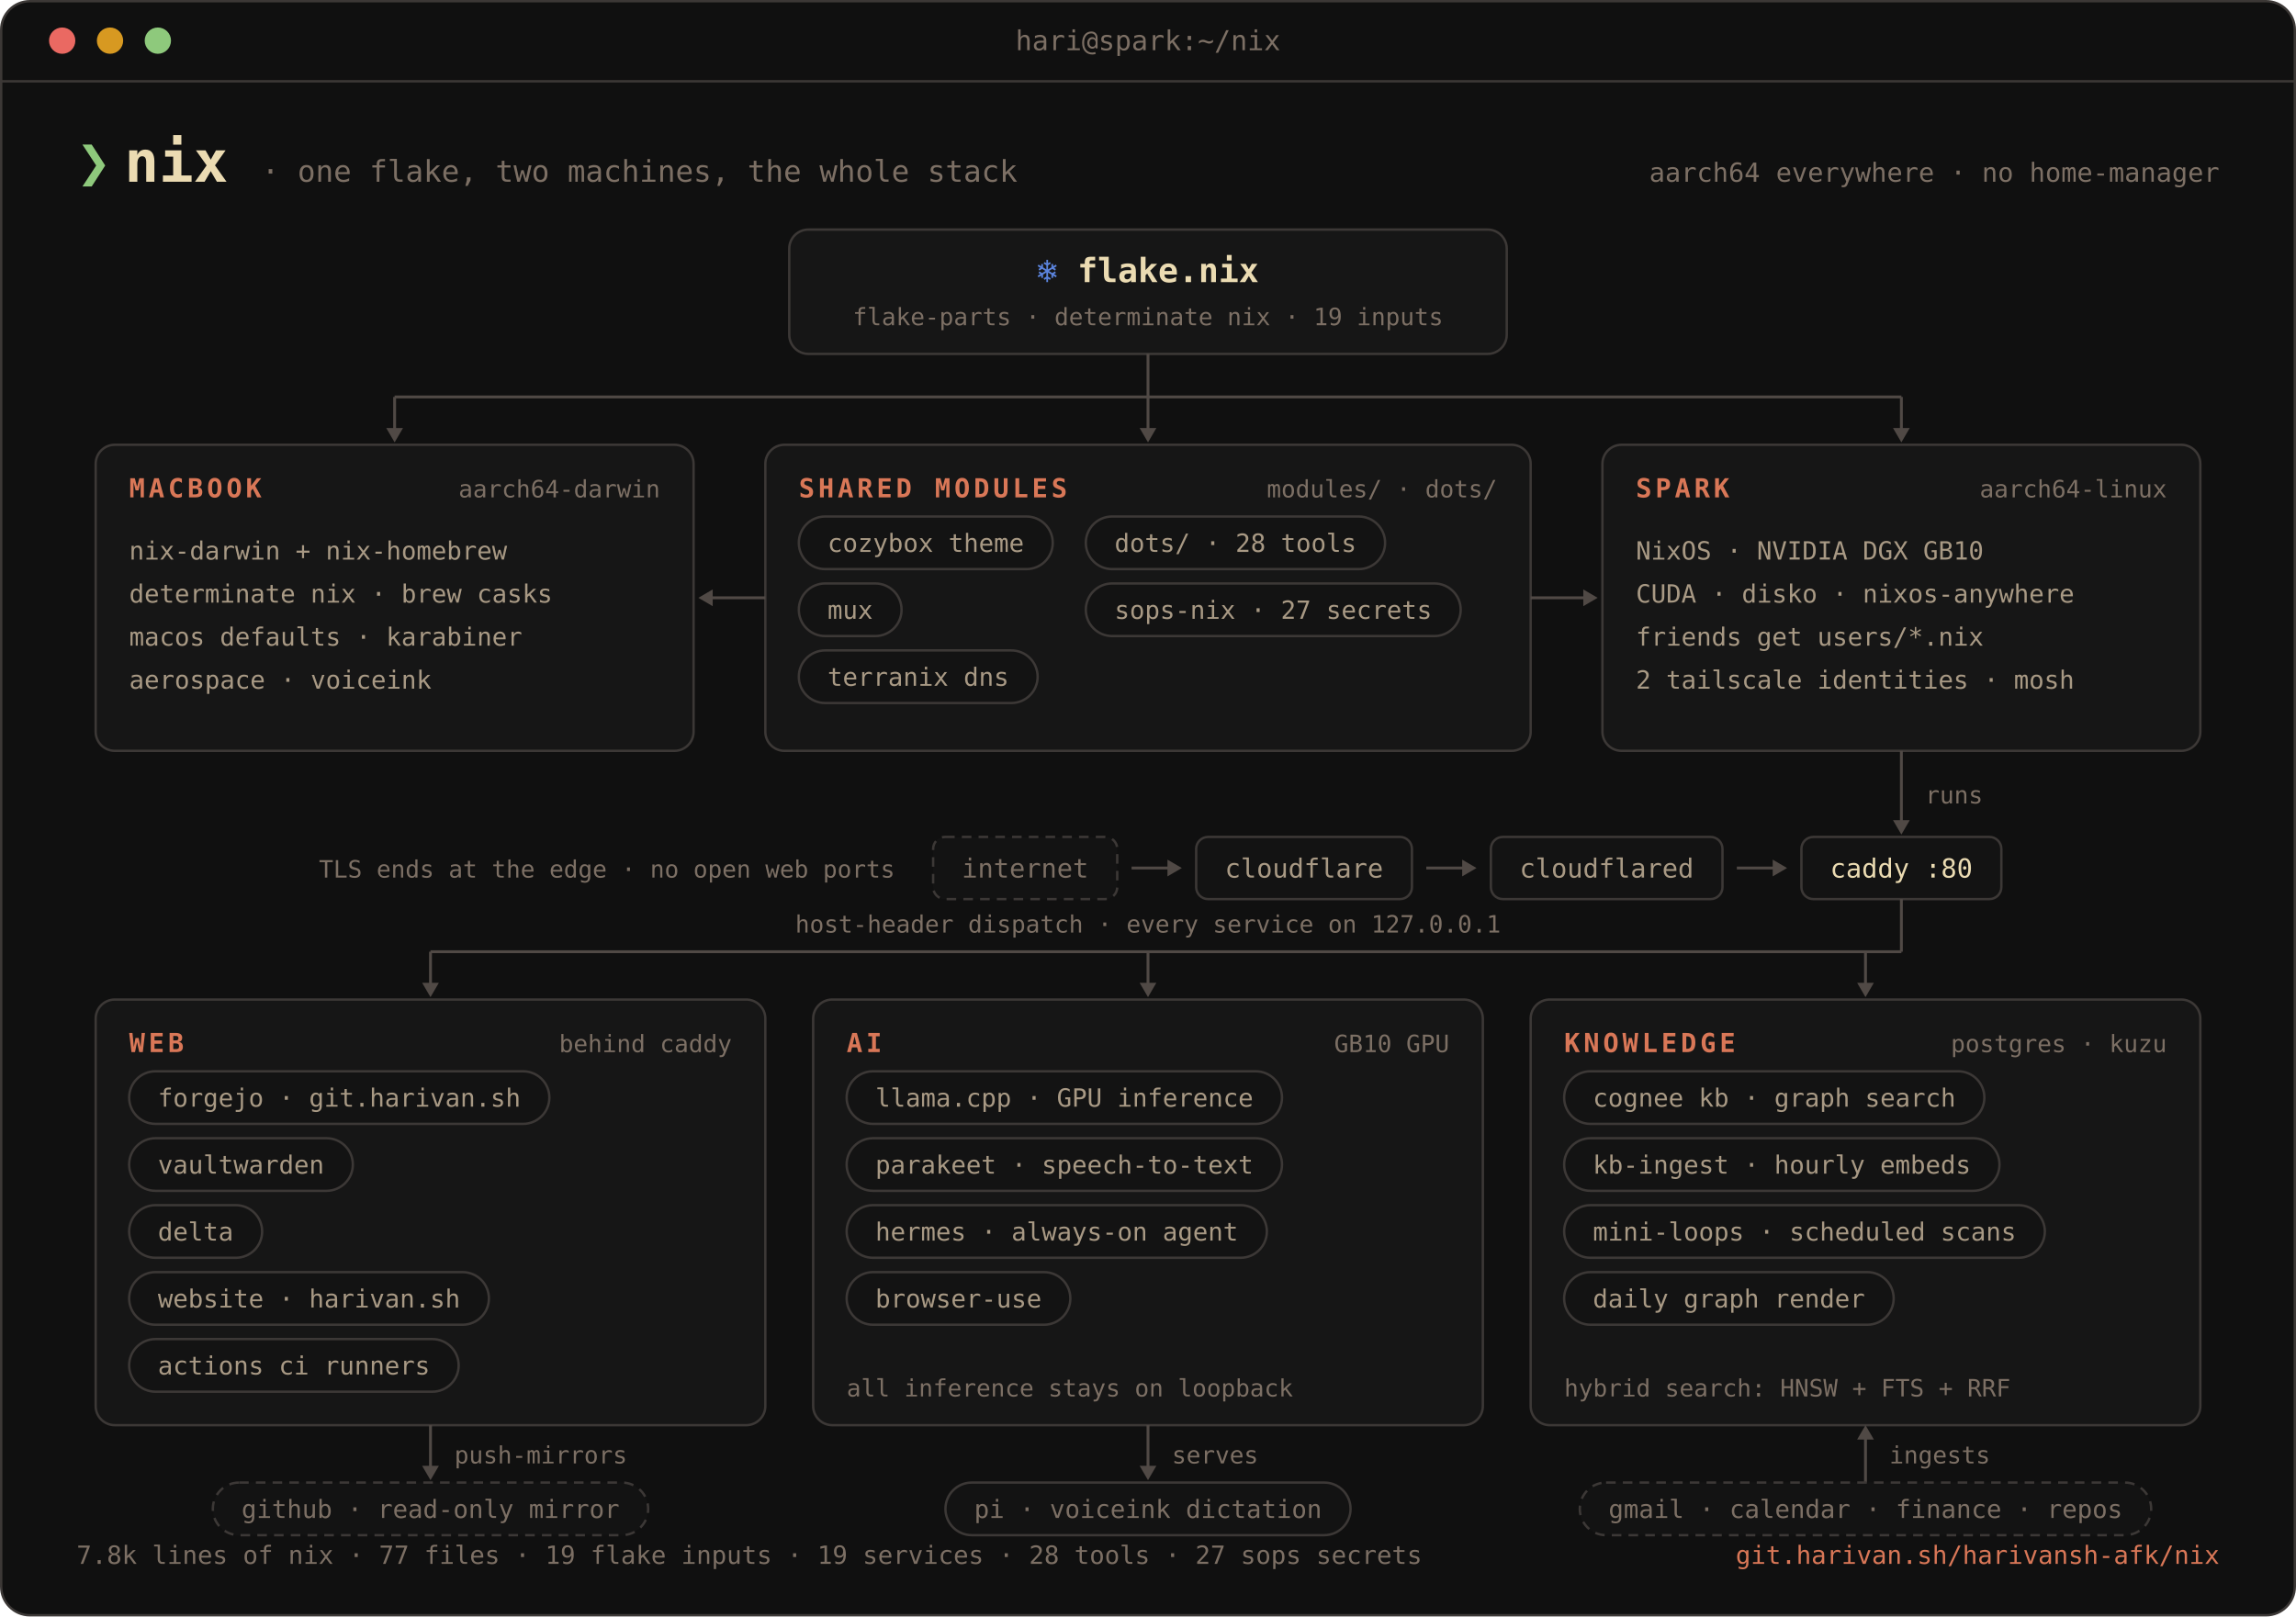
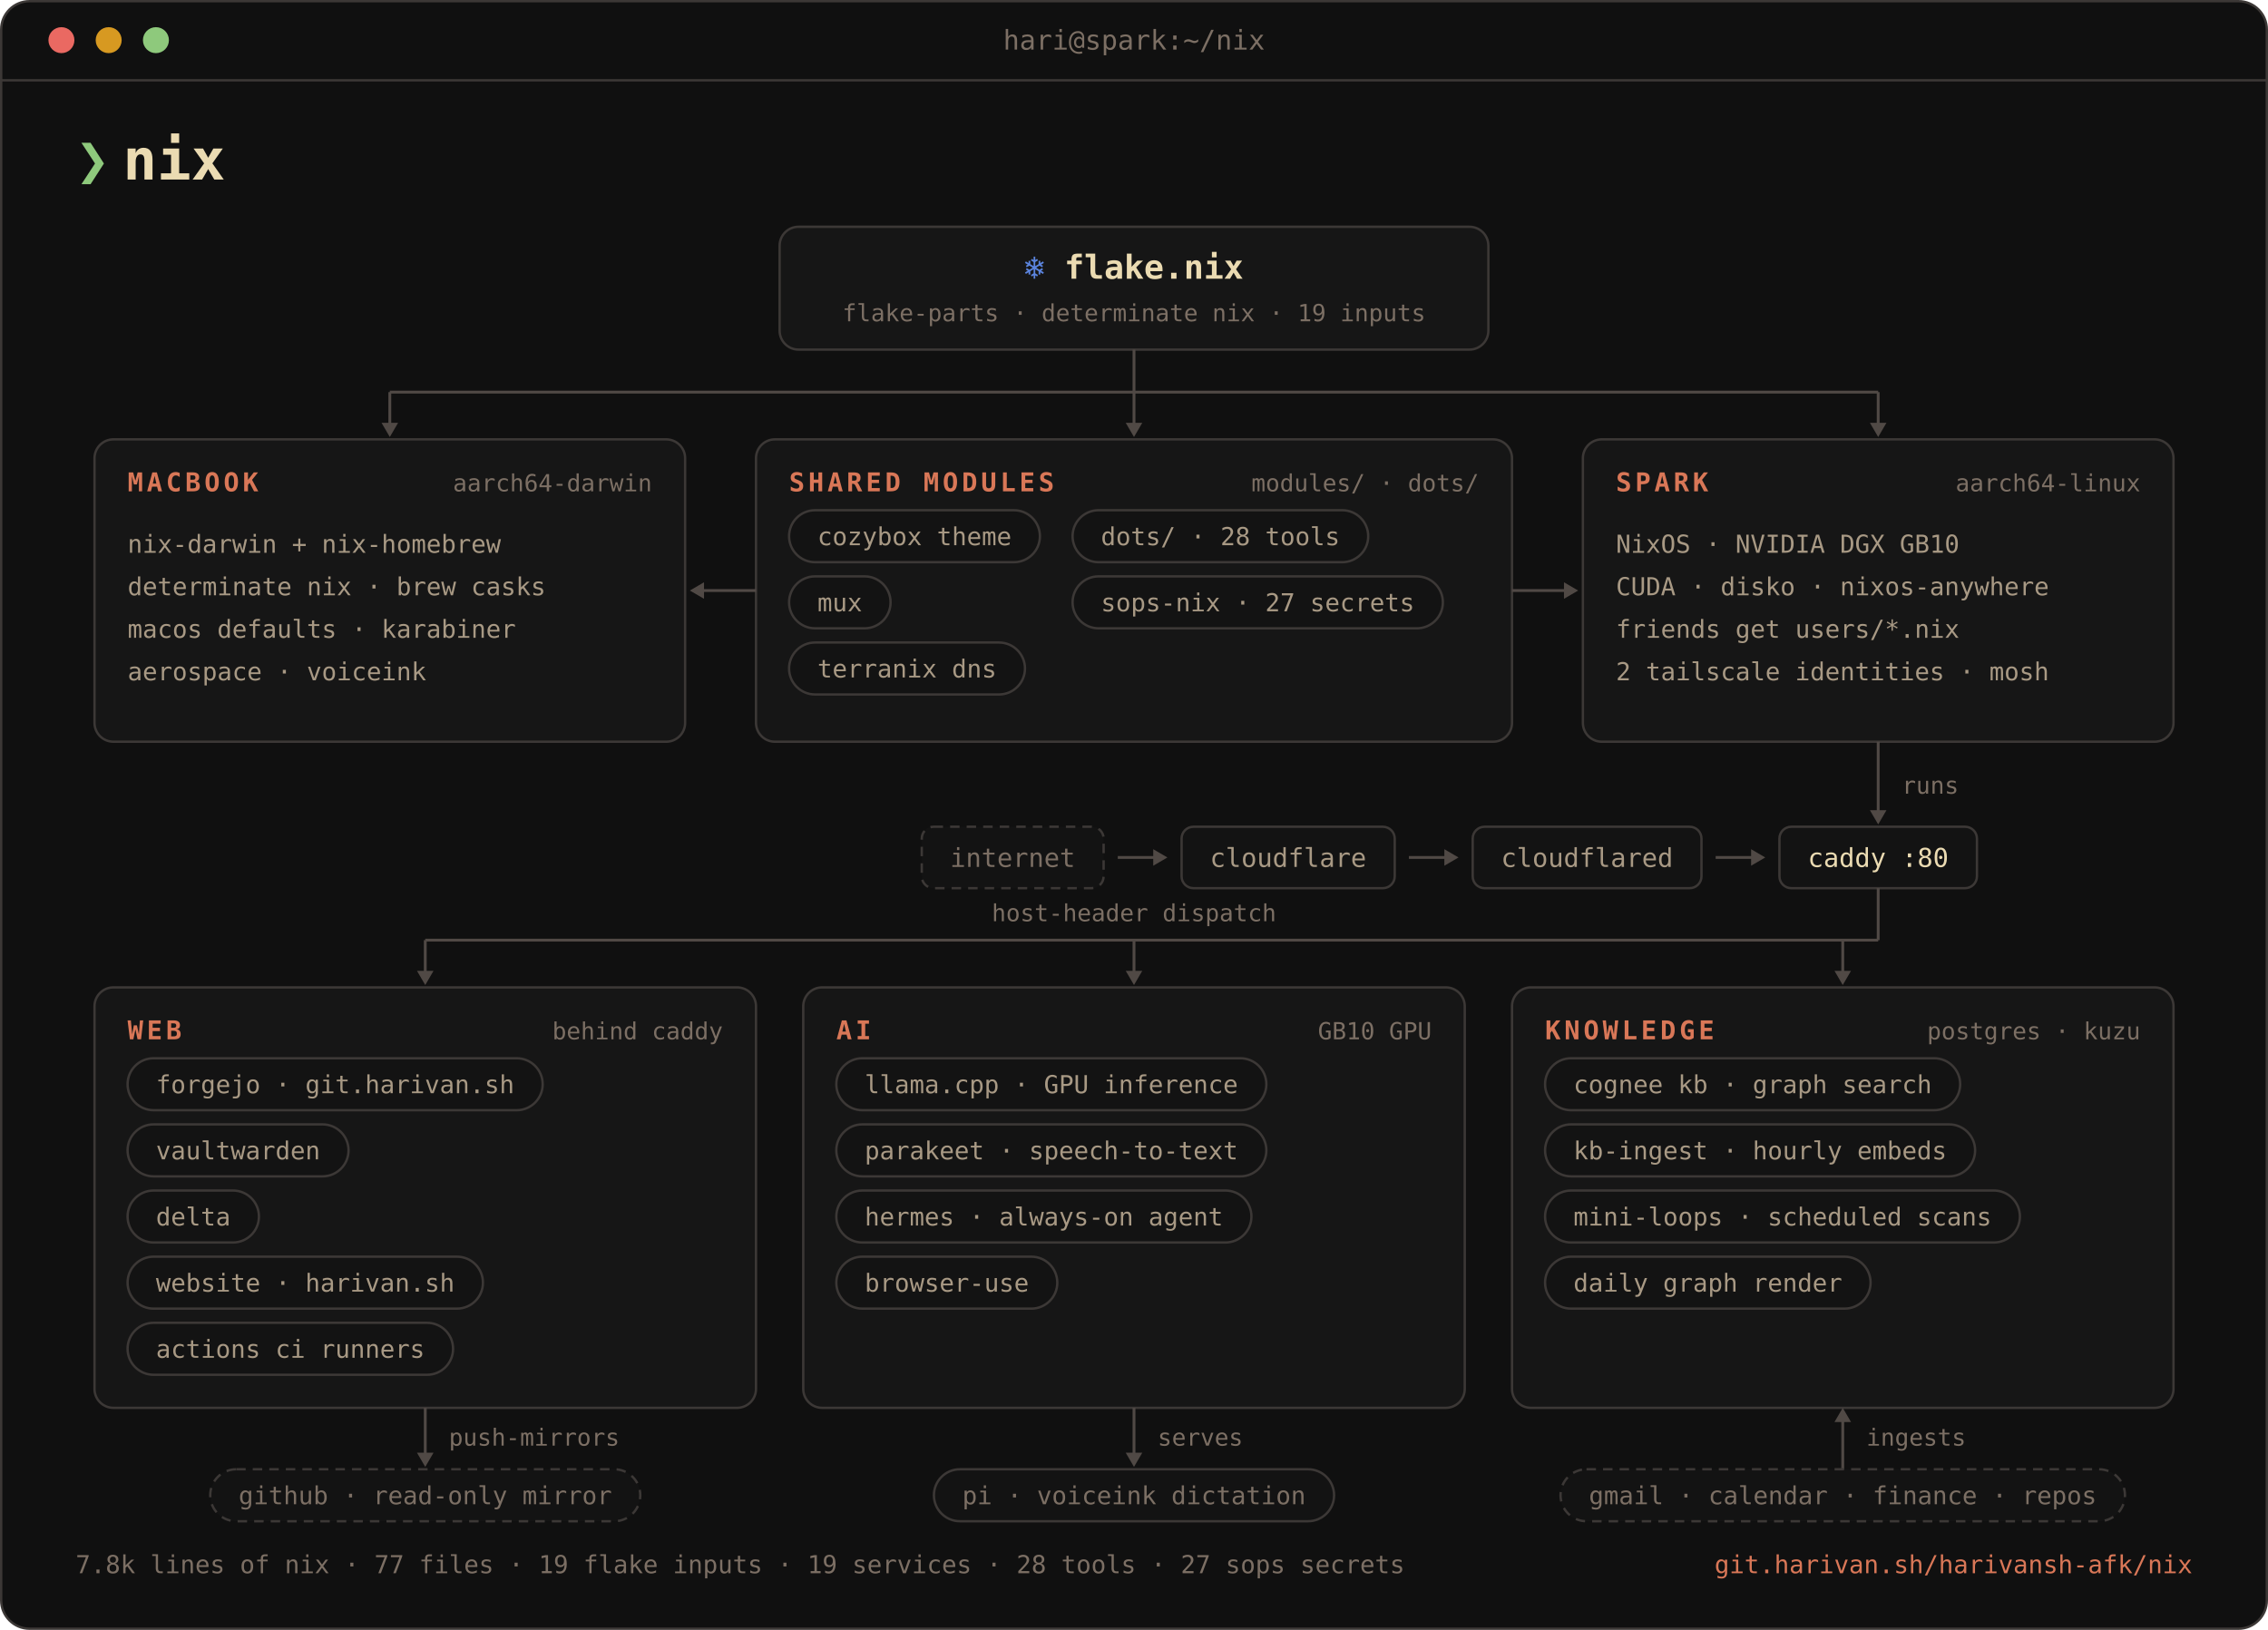
- <svg xmlns="http://www.w3.org/2000/svg" viewBox="0 0 960 676" width="960" height="676" role="img" aria-label="Flowchart of the nix config: one flake feeding a nix-darwin macbook, shared modules, and a NixOS DGX Spark; the edge chain dispatches into web, ai, and knowledge service clusters">
-   <rect x="0.5" y="0.5" width="959" height="675" rx="12" fill="#101010" stroke="#3c3836" stroke-width="1" />
+ <svg xmlns="http://www.w3.org/2000/svg" viewBox="0 0 960 690" width="960" height="690" role="img" aria-label="Flowchart of the nix config: one flake feeding a nix-darwin macbook, shared modules, and a NixOS DGX Spark; the edge chain dispatches into web, ai, and knowledge service clusters">
+   <rect x="0.5" y="0.5" width="959" height="689" rx="12" fill="#101010" stroke="#3c3836" stroke-width="1" />
  <line x1="0" y1="34" x2="960" y2="34" stroke="#3c3836" stroke-width="1" />
  <circle cx="26" cy="17" r="5.5" fill="#ea6962" />
  <circle cx="46" cy="17" r="5.5" fill="#d79921" />
  <circle cx="66" cy="17" r="5.5" fill="#8ec97c" />
  <text x="480" y="21" font-family="ui-monospace,'SF Mono',Menlo,Consolas,'DejaVu Sans Mono',monospace" font-size="11.5" fill="#7c6f64" font-weight="normal" text-anchor="middle">hari@spark:~/nix</text>
  <text x="32" y="76" font-family="ui-monospace,'SF Mono',Menlo,Consolas,'DejaVu Sans Mono',monospace" font-size="24" fill="#8ec97c" font-weight="bold" text-anchor="start">❯</text>
  <text x="52" y="76" font-family="ui-monospace,'SF Mono',Menlo,Consolas,'DejaVu Sans Mono',monospace" font-size="24" fill="#ebdbb2" font-weight="bold" text-anchor="start">nix</text>
-   <text x="109.344" y="76" font-family="ui-monospace,'SF Mono',Menlo,Consolas,'DejaVu Sans Mono',monospace" font-size="12.5" fill="#7c6f64" font-weight="normal" text-anchor="start">· one flake, two machines, the whole stack</text>
-   <text x="928" y="76" font-family="ui-monospace,'SF Mono',Menlo,Consolas,'DejaVu Sans Mono',monospace" font-size="11" fill="#7c6f64" font-weight="normal" text-anchor="end">aarch64 everywhere · no home-manager</text>
  <rect x="330" y="96" width="300" height="52" rx="8" fill="#161616" stroke="#3c3836" stroke-width="1" />
  <text x="433.646" y="118" font-family="ui-monospace,'SF Mono',Menlo,Consolas,'DejaVu Sans Mono',monospace" font-size="14" fill="#5b84de" font-weight="bold" text-anchor="start">❄</text>
  <text x="450.502" y="118" font-family="ui-monospace,'SF Mono',Menlo,Consolas,'DejaVu Sans Mono',monospace" font-size="14" fill="#ebdbb2" font-weight="bold" text-anchor="start">flake.nix</text>
  <text x="480" y="136" font-family="ui-monospace,'SF Mono',Menlo,Consolas,'DejaVu Sans Mono',monospace" font-size="10" fill="#7c6f64" font-weight="normal" text-anchor="middle">flake-parts · determinate nix · 19 inputs</text>
  <line x1="480" y1="148" x2="480" y2="166" stroke="#504945" stroke-width="1.2" />
  <line x1="165" y1="166" x2="795" y2="166" stroke="#504945" stroke-width="1.2" />
  <line x1="165" y1="166" x2="165" y2="180" stroke="#504945" stroke-width="1.2" />
  <path d="M 161.5 179 L 168.5 179 L 165 185 Z" fill="#504945" />
  <line x1="480" y1="166" x2="480" y2="180" stroke="#504945" stroke-width="1.2" />
  <path d="M 476.5 179 L 483.5 179 L 480 185 Z" fill="#504945" />
  <line x1="795" y1="166" x2="795" y2="180" stroke="#504945" stroke-width="1.2" />
  <path d="M 791.5 179 L 798.5 179 L 795 185 Z" fill="#504945" />
  <rect x="40" y="186" width="250" height="128" rx="8" fill="#161616" stroke="#3c3836" stroke-width="1" />
  <text x="54" y="208" font-family="ui-monospace,'SF Mono',Menlo,Consolas,'DejaVu Sans Mono',monospace" font-size="11" fill="#d97757" font-weight="bold" text-anchor="start" letter-spacing="1.5">MACBOOK</text>
  <text x="276" y="208" font-family="ui-monospace,'SF Mono',Menlo,Consolas,'DejaVu Sans Mono',monospace" font-size="10" fill="#7c6f64" font-weight="normal" text-anchor="end">aarch64-darwin</text>
  <text x="54" y="234" font-family="ui-monospace,'SF Mono',Menlo,Consolas,'DejaVu Sans Mono',monospace" font-size="10.5" fill="#a89984" font-weight="normal" text-anchor="start">nix-darwin + nix-homebrew</text>
  <text x="54" y="252" font-family="ui-monospace,'SF Mono',Menlo,Consolas,'DejaVu Sans Mono',monospace" font-size="10.5" fill="#a89984" font-weight="normal" text-anchor="start">determinate nix · brew casks</text>
  <text x="54" y="270" font-family="ui-monospace,'SF Mono',Menlo,Consolas,'DejaVu Sans Mono',monospace" font-size="10.5" fill="#a89984" font-weight="normal" text-anchor="start">macos defaults · karabiner</text>
  <text x="54" y="288" font-family="ui-monospace,'SF Mono',Menlo,Consolas,'DejaVu Sans Mono',monospace" font-size="10.5" fill="#a89984" font-weight="normal" text-anchor="start">aerospace · voiceink</text>
  <rect x="320" y="186" width="320" height="128" rx="8" fill="#161616" stroke="#3c3836" stroke-width="1" />
  <text x="334" y="208" font-family="ui-monospace,'SF Mono',Menlo,Consolas,'DejaVu Sans Mono',monospace" font-size="11" fill="#d97757" font-weight="bold" text-anchor="start" letter-spacing="1.5">SHARED MODULES</text>
  <text x="626" y="208" font-family="ui-monospace,'SF Mono',Menlo,Consolas,'DejaVu Sans Mono',monospace" font-size="10" fill="#7c6f64" font-weight="normal" text-anchor="end">modules/ · dots/</text>
  <rect x="334" y="216" width="106.173" height="22" rx="11.0" fill="#131313" stroke="#3c3836" stroke-width="1" />
  <text x="346" y="230.8" font-family="ui-monospace,'SF Mono',Menlo,Consolas,'DejaVu Sans Mono',monospace" font-size="10.5" fill="#a89984" font-weight="normal" text-anchor="start">cozybox theme</text>
  <rect x="454" y="216" width="125.136" height="22" rx="11.0" fill="#131313" stroke="#3c3836" stroke-width="1" />
  <text x="466" y="230.8" font-family="ui-monospace,'SF Mono',Menlo,Consolas,'DejaVu Sans Mono',monospace" font-size="10.5" fill="#a89984" font-weight="normal" text-anchor="start">dots/ · 28 tools</text>
  <rect x="334" y="244" width="42.963" height="22" rx="11.0" fill="#131313" stroke="#3c3836" stroke-width="1" />
  <text x="346" y="258.8" font-family="ui-monospace,'SF Mono',Menlo,Consolas,'DejaVu Sans Mono',monospace" font-size="10.5" fill="#a89984" font-weight="normal" text-anchor="start">mux</text>
  <rect x="454" y="244" width="156.741" height="22" rx="11.0" fill="#131313" stroke="#3c3836" stroke-width="1" />
  <text x="466" y="258.8" font-family="ui-monospace,'SF Mono',Menlo,Consolas,'DejaVu Sans Mono',monospace" font-size="10.5" fill="#a89984" font-weight="normal" text-anchor="start">sops-nix · 27 secrets</text>
  <rect x="334" y="272" width="99.852" height="22" rx="11.0" fill="#131313" stroke="#3c3836" stroke-width="1" />
  <text x="346" y="286.8" font-family="ui-monospace,'SF Mono',Menlo,Consolas,'DejaVu Sans Mono',monospace" font-size="10.5" fill="#a89984" font-weight="normal" text-anchor="start">terranix dns</text>
  <rect x="670" y="186" width="250" height="128" rx="8" fill="#161616" stroke="#3c3836" stroke-width="1" />
  <text x="684" y="208" font-family="ui-monospace,'SF Mono',Menlo,Consolas,'DejaVu Sans Mono',monospace" font-size="11" fill="#d97757" font-weight="bold" text-anchor="start" letter-spacing="1.5">SPARK</text>
  <text x="906" y="208" font-family="ui-monospace,'SF Mono',Menlo,Consolas,'DejaVu Sans Mono',monospace" font-size="10" fill="#7c6f64" font-weight="normal" text-anchor="end">aarch64-linux</text>
  <text x="684" y="234" font-family="ui-monospace,'SF Mono',Menlo,Consolas,'DejaVu Sans Mono',monospace" font-size="10.5" fill="#a89984" font-weight="normal" text-anchor="start">NixOS · NVIDIA DGX GB10</text>
  <text x="684" y="252" font-family="ui-monospace,'SF Mono',Menlo,Consolas,'DejaVu Sans Mono',monospace" font-size="10.5" fill="#a89984" font-weight="normal" text-anchor="start">CUDA · disko · nixos-anywhere</text>
  <text x="684" y="270" font-family="ui-monospace,'SF Mono',Menlo,Consolas,'DejaVu Sans Mono',monospace" font-size="10.5" fill="#a89984" font-weight="normal" text-anchor="start">friends get users/*.nix</text>
  <text x="684" y="288" font-family="ui-monospace,'SF Mono',Menlo,Consolas,'DejaVu Sans Mono',monospace" font-size="10.5" fill="#a89984" font-weight="normal" text-anchor="start">2 tailscale identities · mosh</text>
  <line x1="320" y1="250" x2="297" y2="250" stroke="#504945" stroke-width="1.2" />
  <path d="M 298 246.5 L 292 250 L 298 253.5 Z" fill="#504945" />
  <line x1="640" y1="250" x2="663" y2="250" stroke="#504945" stroke-width="1.2" />
  <path d="M 662 246.5 L 668 250 L 662 253.5 Z" fill="#504945" />
  <line x1="795" y1="314" x2="795" y2="344" stroke="#504945" stroke-width="1.2" />
  <path d="M 791.5 343 L 798.5 343 L 795 349 Z" fill="#504945" />
  <text x="805" y="336" font-family="ui-monospace,'SF Mono',Menlo,Consolas,'DejaVu Sans Mono',monospace" font-size="10" fill="#7c6f64" font-weight="normal" text-anchor="start">runs</text>
  <rect x="390.163" y="350" width="76.976" height="26" rx="5" fill="#131313" stroke="#3c3836" stroke-width="1" stroke-dasharray="4 3" />
  <text x="428.651" y="367" font-family="ui-monospace,'SF Mono',Menlo,Consolas,'DejaVu Sans Mono',monospace" font-size="11" fill="#7c6f64" font-weight="normal" text-anchor="middle">internet</text>
  <line x1="473.139" y1="363" x2="489.139" y2="363" stroke="#504945" stroke-width="1.2" />
  <path d="M 488.139 359.5 L 494.139 363 L 488.139 366.5 Z" fill="#504945" />
  <rect x="500.139" y="350" width="90.22" height="26" rx="5" fill="#131313" stroke="#3c3836" stroke-width="1" />
  <text x="545.249" y="367" font-family="ui-monospace,'SF Mono',Menlo,Consolas,'DejaVu Sans Mono',monospace" font-size="11" fill="#a89984" font-weight="normal" text-anchor="middle">cloudflare</text>
  <line x1="596.359" y1="363" x2="612.359" y2="363" stroke="#504945" stroke-width="1.2" />
  <path d="M 611.359 359.5 L 617.359 363 L 611.359 366.5 Z" fill="#504945" />
  <rect x="623.359" y="350" width="96.842" height="26" rx="5" fill="#131313" stroke="#3c3836" stroke-width="1" />
  <text x="671.78" y="367" font-family="ui-monospace,'SF Mono',Menlo,Consolas,'DejaVu Sans Mono',monospace" font-size="11" fill="#a89984" font-weight="normal" text-anchor="middle">cloudflared</text>
  <line x1="726.201" y1="363" x2="742.201" y2="363" stroke="#504945" stroke-width="1.2" />
  <path d="M 741.201 359.5 L 747.201 363 L 741.201 366.5 Z" fill="#504945" />
  <rect x="753.201" y="350" width="83.598" height="26" rx="5" fill="#131313" stroke="#3c3836" stroke-width="1" />
  <text x="795" y="367" font-family="ui-monospace,'SF Mono',Menlo,Consolas,'DejaVu Sans Mono',monospace" font-size="11" fill="#ebdbb2" font-weight="normal" text-anchor="middle">caddy :80</text>
-   <text x="374.163" y="367" font-family="ui-monospace,'SF Mono',Menlo,Consolas,'DejaVu Sans Mono',monospace" font-size="10" fill="#7c6f64" font-weight="normal" text-anchor="end">TLS ends at the edge · no open web ports</text>
  <line x1="795" y1="376" x2="795" y2="398" stroke="#504945" stroke-width="1.2" />
  <line x1="180" y1="398" x2="795" y2="398" stroke="#504945" stroke-width="1.2" />
  <line x1="180" y1="398" x2="180" y2="412" stroke="#504945" stroke-width="1.2" />
  <path d="M 176.5 411 L 183.5 411 L 180 417 Z" fill="#504945" />
  <line x1="480" y1="398" x2="480" y2="412" stroke="#504945" stroke-width="1.2" />
  <path d="M 476.5 411 L 483.5 411 L 480 417 Z" fill="#504945" />
  <line x1="780" y1="398" x2="780" y2="412" stroke="#504945" stroke-width="1.2" />
  <path d="M 776.5 411 L 783.5 411 L 780 417 Z" fill="#504945" />
-   <text x="480" y="390" font-family="ui-monospace,'SF Mono',Menlo,Consolas,'DejaVu Sans Mono',monospace" font-size="10" fill="#7c6f64" font-weight="normal" text-anchor="middle">host-header dispatch · every service on 127.0.0.1</text>
+   <text x="480" y="390" font-family="ui-monospace,'SF Mono',Menlo,Consolas,'DejaVu Sans Mono',monospace" font-size="10" fill="#7c6f64" font-weight="normal" text-anchor="middle">host-header dispatch</text>
  <rect x="40" y="418" width="280" height="178" rx="8" fill="#161616" stroke="#3c3836" stroke-width="1" />
  <text x="54" y="440" font-family="ui-monospace,'SF Mono',Menlo,Consolas,'DejaVu Sans Mono',monospace" font-size="11" fill="#d97757" font-weight="bold" text-anchor="start" letter-spacing="1.5">WEB</text>
  <text x="306" y="440" font-family="ui-monospace,'SF Mono',Menlo,Consolas,'DejaVu Sans Mono',monospace" font-size="10" fill="#7c6f64" font-weight="normal" text-anchor="end">behind caddy</text>
  <rect x="54" y="448" width="175.704" height="22" rx="11.0" fill="#131313" stroke="#3c3836" stroke-width="1" />
  <text x="66" y="462.8" font-family="ui-monospace,'SF Mono',Menlo,Consolas,'DejaVu Sans Mono',monospace" font-size="10.5" fill="#a89984" font-weight="normal" text-anchor="start">forgejo · git.harivan.sh</text>
  <rect x="54" y="476" width="93.531" height="22" rx="11.0" fill="#131313" stroke="#3c3836" stroke-width="1" />
  <text x="66" y="490.8" font-family="ui-monospace,'SF Mono',Menlo,Consolas,'DejaVu Sans Mono',monospace" font-size="10.5" fill="#a89984" font-weight="normal" text-anchor="start">vaultwarden</text>
  <rect x="54" y="504" width="55.605" height="22" rx="11.0" fill="#131313" stroke="#3c3836" stroke-width="1" />
  <text x="66" y="518.8" font-family="ui-monospace,'SF Mono',Menlo,Consolas,'DejaVu Sans Mono',monospace" font-size="10.5" fill="#a89984" font-weight="normal" text-anchor="start">delta</text>
  <rect x="54" y="532" width="150.42" height="22" rx="11.0" fill="#131313" stroke="#3c3836" stroke-width="1" />
  <text x="66" y="546.8" font-family="ui-monospace,'SF Mono',Menlo,Consolas,'DejaVu Sans Mono',monospace" font-size="10.5" fill="#a89984" font-weight="normal" text-anchor="start">website · harivan.sh</text>
  <rect x="54" y="560" width="137.778" height="22" rx="11.0" fill="#131313" stroke="#3c3836" stroke-width="1" />
  <text x="66" y="574.8" font-family="ui-monospace,'SF Mono',Menlo,Consolas,'DejaVu Sans Mono',monospace" font-size="10.5" fill="#a89984" font-weight="normal" text-anchor="start">actions ci runners</text>
  <rect x="340" y="418" width="280" height="178" rx="8" fill="#161616" stroke="#3c3836" stroke-width="1" />
  <text x="354" y="440" font-family="ui-monospace,'SF Mono',Menlo,Consolas,'DejaVu Sans Mono',monospace" font-size="11" fill="#d97757" font-weight="bold" text-anchor="start" letter-spacing="1.5">AI</text>
  <text x="606" y="440" font-family="ui-monospace,'SF Mono',Menlo,Consolas,'DejaVu Sans Mono',monospace" font-size="10" fill="#7c6f64" font-weight="normal" text-anchor="end">GB10 GPU</text>
  <rect x="354" y="448" width="182.025" height="22" rx="11.0" fill="#131313" stroke="#3c3836" stroke-width="1" />
  <text x="366" y="462.8" font-family="ui-monospace,'SF Mono',Menlo,Consolas,'DejaVu Sans Mono',monospace" font-size="10.5" fill="#a89984" font-weight="normal" text-anchor="start">llama.cpp · GPU inference</text>
  <rect x="354" y="476" width="182.025" height="22" rx="11.0" fill="#131313" stroke="#3c3836" stroke-width="1" />
  <text x="366" y="490.8" font-family="ui-monospace,'SF Mono',Menlo,Consolas,'DejaVu Sans Mono',monospace" font-size="10.5" fill="#a89984" font-weight="normal" text-anchor="start">parakeet · speech-to-text</text>
  <rect x="354" y="504" width="175.704" height="22" rx="11.0" fill="#131313" stroke="#3c3836" stroke-width="1" />
  <text x="366" y="518.8" font-family="ui-monospace,'SF Mono',Menlo,Consolas,'DejaVu Sans Mono',monospace" font-size="10.5" fill="#a89984" font-weight="normal" text-anchor="start">hermes · always-on agent</text>
  <rect x="354" y="532" width="93.531" height="22" rx="11.0" fill="#131313" stroke="#3c3836" stroke-width="1" />
  <text x="366" y="546.8" font-family="ui-monospace,'SF Mono',Menlo,Consolas,'DejaVu Sans Mono',monospace" font-size="10.5" fill="#a89984" font-weight="normal" text-anchor="start">browser-use</text>
-   <text x="354" y="584" font-family="ui-monospace,'SF Mono',Menlo,Consolas,'DejaVu Sans Mono',monospace" font-size="10" fill="#7c6f64" font-weight="normal" text-anchor="start">all inference stays on loopback</text>
  <rect x="640" y="418" width="280" height="178" rx="8" fill="#161616" stroke="#3c3836" stroke-width="1" />
  <text x="654" y="440" font-family="ui-monospace,'SF Mono',Menlo,Consolas,'DejaVu Sans Mono',monospace" font-size="11" fill="#d97757" font-weight="bold" text-anchor="start" letter-spacing="1.5">KNOWLEDGE</text>
  <text x="906" y="440" font-family="ui-monospace,'SF Mono',Menlo,Consolas,'DejaVu Sans Mono',monospace" font-size="10" fill="#7c6f64" font-weight="normal" text-anchor="end">postgres · kuzu</text>
  <rect x="654" y="448" width="175.704" height="22" rx="11.0" fill="#131313" stroke="#3c3836" stroke-width="1" />
  <text x="666" y="462.8" font-family="ui-monospace,'SF Mono',Menlo,Consolas,'DejaVu Sans Mono',monospace" font-size="10.5" fill="#a89984" font-weight="normal" text-anchor="start">cognee kb · graph search</text>
  <rect x="654" y="476" width="182.025" height="22" rx="11.0" fill="#131313" stroke="#3c3836" stroke-width="1" />
  <text x="666" y="490.8" font-family="ui-monospace,'SF Mono',Menlo,Consolas,'DejaVu Sans Mono',monospace" font-size="10.5" fill="#a89984" font-weight="normal" text-anchor="start">kb-ingest · hourly embeds</text>
  <rect x="654" y="504" width="200.988" height="22" rx="11.0" fill="#131313" stroke="#3c3836" stroke-width="1" />
  <text x="666" y="518.8" font-family="ui-monospace,'SF Mono',Menlo,Consolas,'DejaVu Sans Mono',monospace" font-size="10.5" fill="#a89984" font-weight="normal" text-anchor="start">mini-loops · scheduled scans</text>
  <rect x="654" y="532" width="137.778" height="22" rx="11.0" fill="#131313" stroke="#3c3836" stroke-width="1" />
  <text x="666" y="546.8" font-family="ui-monospace,'SF Mono',Menlo,Consolas,'DejaVu Sans Mono',monospace" font-size="10.5" fill="#a89984" font-weight="normal" text-anchor="start">daily graph render</text>
-   <text x="654" y="584" font-family="ui-monospace,'SF Mono',Menlo,Consolas,'DejaVu Sans Mono',monospace" font-size="10" fill="#7c6f64" font-weight="normal" text-anchor="start">hybrid search: HNSW + FTS + RRF</text>
-   <line x1="180" y1="596" x2="180" y2="614" stroke="#504945" stroke-width="1.2" />
-   <path d="M 176.5 613 L 183.5 613 L 180 619 Z" fill="#504945" />
+   <line x1="180" y1="596" x2="180" y2="616" stroke="#504945" stroke-width="1.2" />
+   <path d="M 176.5 615 L 183.5 615 L 180 621 Z" fill="#504945" />
  <text x="190" y="612" font-family="ui-monospace,'SF Mono',Menlo,Consolas,'DejaVu Sans Mono',monospace" font-size="10" fill="#7c6f64" font-weight="normal" text-anchor="start">push-mirrors</text>
-   <rect x="88.987" y="620" width="182.025" height="22" rx="11.0" fill="#131313" stroke="#3c3836" stroke-width="1" stroke-dasharray="4 3" />
-   <text x="100.987" y="634.8" font-family="ui-monospace,'SF Mono',Menlo,Consolas,'DejaVu Sans Mono',monospace" font-size="10.5" fill="#7c6f64" font-weight="normal" text-anchor="start">github · read-only mirror</text>
-   <line x1="480" y1="596" x2="480" y2="614" stroke="#504945" stroke-width="1.2" />
-   <path d="M 476.5 613 L 483.5 613 L 480 619 Z" fill="#504945" />
+   <rect x="88.987" y="622" width="182.025" height="22" rx="11.0" fill="#131313" stroke="#3c3836" stroke-width="1" stroke-dasharray="4 3" />
+   <text x="100.987" y="636.8" font-family="ui-monospace,'SF Mono',Menlo,Consolas,'DejaVu Sans Mono',monospace" font-size="10.5" fill="#7c6f64" font-weight="normal" text-anchor="start">github · read-only mirror</text>
+   <line x1="480" y1="596" x2="480" y2="616" stroke="#504945" stroke-width="1.2" />
+   <path d="M 476.5 615 L 483.5 615 L 480 621 Z" fill="#504945" />
  <text x="490" y="612" font-family="ui-monospace,'SF Mono',Menlo,Consolas,'DejaVu Sans Mono',monospace" font-size="10" fill="#7c6f64" font-weight="normal" text-anchor="start">serves</text>
-   <rect x="395.308" y="620" width="169.383" height="22" rx="11.0" fill="#131313" stroke="#3c3836" stroke-width="1" />
-   <text x="407.308" y="634.8" font-family="ui-monospace,'SF Mono',Menlo,Consolas,'DejaVu Sans Mono',monospace" font-size="10.5" fill="#7c6f64" font-weight="normal" text-anchor="start">pi · voiceink dictation</text>
-   <line x1="780" y1="620" x2="780" y2="601" stroke="#504945" stroke-width="1.2" />
+   <rect x="395.308" y="622" width="169.383" height="22" rx="11.0" fill="#131313" stroke="#3c3836" stroke-width="1" />
+   <text x="407.308" y="636.8" font-family="ui-monospace,'SF Mono',Menlo,Consolas,'DejaVu Sans Mono',monospace" font-size="10.5" fill="#7c6f64" font-weight="normal" text-anchor="start">pi · voiceink dictation</text>
+   <line x1="780" y1="622" x2="780" y2="601" stroke="#504945" stroke-width="1.2" />
  <path d="M 776.5 602 L 783.5 602 L 780 596 Z" fill="#504945" />
  <text x="790" y="612" font-family="ui-monospace,'SF Mono',Menlo,Consolas,'DejaVu Sans Mono',monospace" font-size="10" fill="#7c6f64" font-weight="normal" text-anchor="start">ingests</text>
-   <rect x="660.543" y="620" width="238.914" height="22" rx="11.0" fill="#131313" stroke="#3c3836" stroke-width="1" stroke-dasharray="4 3" />
-   <text x="672.543" y="634.8" font-family="ui-monospace,'SF Mono',Menlo,Consolas,'DejaVu Sans Mono',monospace" font-size="10.5" fill="#7c6f64" font-weight="normal" text-anchor="start">gmail · calendar · finance · repos</text>
-   <text x="32" y="654" font-family="ui-monospace,'SF Mono',Menlo,Consolas,'DejaVu Sans Mono',monospace" font-size="10.5" fill="#7c6f64" font-weight="normal" text-anchor="start">7.8k lines of nix · 77 files · 19 flake inputs · 19 services · 28 tools · 27 sops secrets</text>
-   <text x="928" y="654" font-family="ui-monospace,'SF Mono',Menlo,Consolas,'DejaVu Sans Mono',monospace" font-size="10.5" fill="#d97757" font-weight="normal" text-anchor="end">git.harivan.sh/harivansh-afk/nix</text>
+   <rect x="660.543" y="622" width="238.914" height="22" rx="11.0" fill="#131313" stroke="#3c3836" stroke-width="1" stroke-dasharray="4 3" />
+   <text x="672.543" y="636.8" font-family="ui-monospace,'SF Mono',Menlo,Consolas,'DejaVu Sans Mono',monospace" font-size="10.5" fill="#7c6f64" font-weight="normal" text-anchor="start">gmail · calendar · finance · repos</text>
+   <text x="32" y="666" font-family="ui-monospace,'SF Mono',Menlo,Consolas,'DejaVu Sans Mono',monospace" font-size="10.5" fill="#7c6f64" font-weight="normal" text-anchor="start">7.8k lines of nix · 77 files · 19 flake inputs · 19 services · 28 tools · 27 sops secrets</text>
+   <text x="928" y="666" font-family="ui-monospace,'SF Mono',Menlo,Consolas,'DejaVu Sans Mono',monospace" font-size="10.5" fill="#d97757" font-weight="normal" text-anchor="end">git.harivan.sh/harivansh-afk/nix</text>
</svg>
